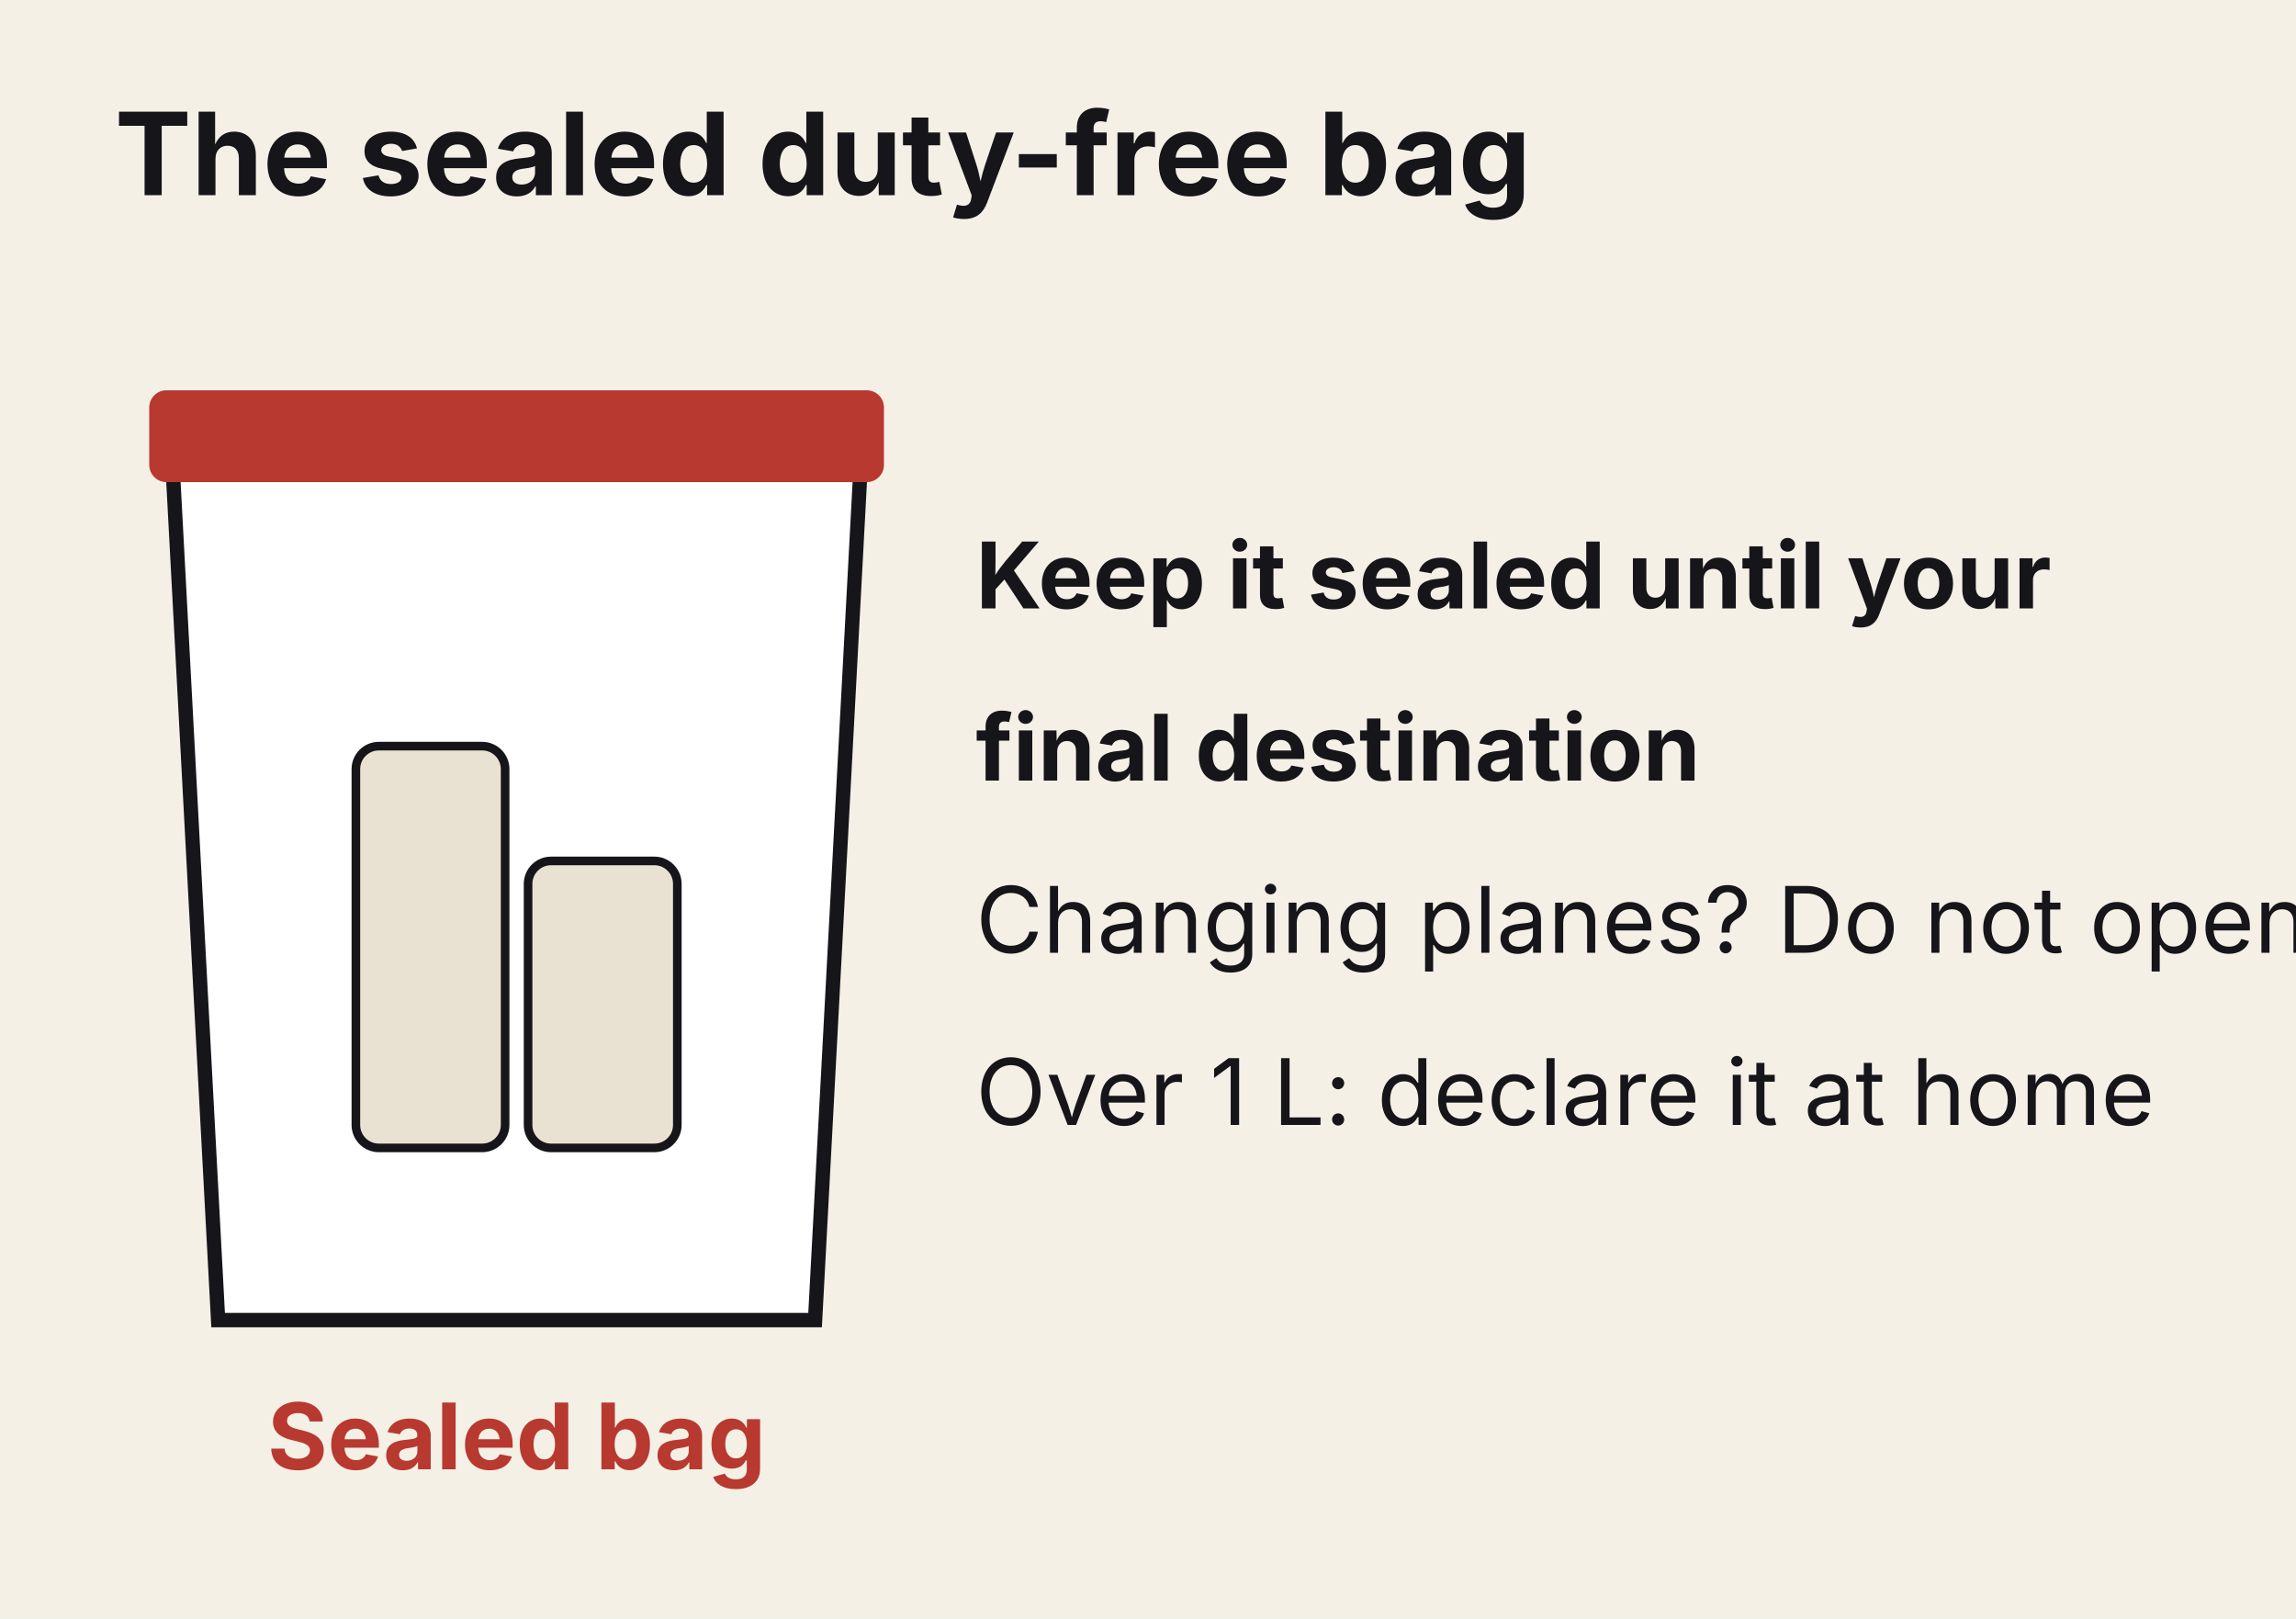
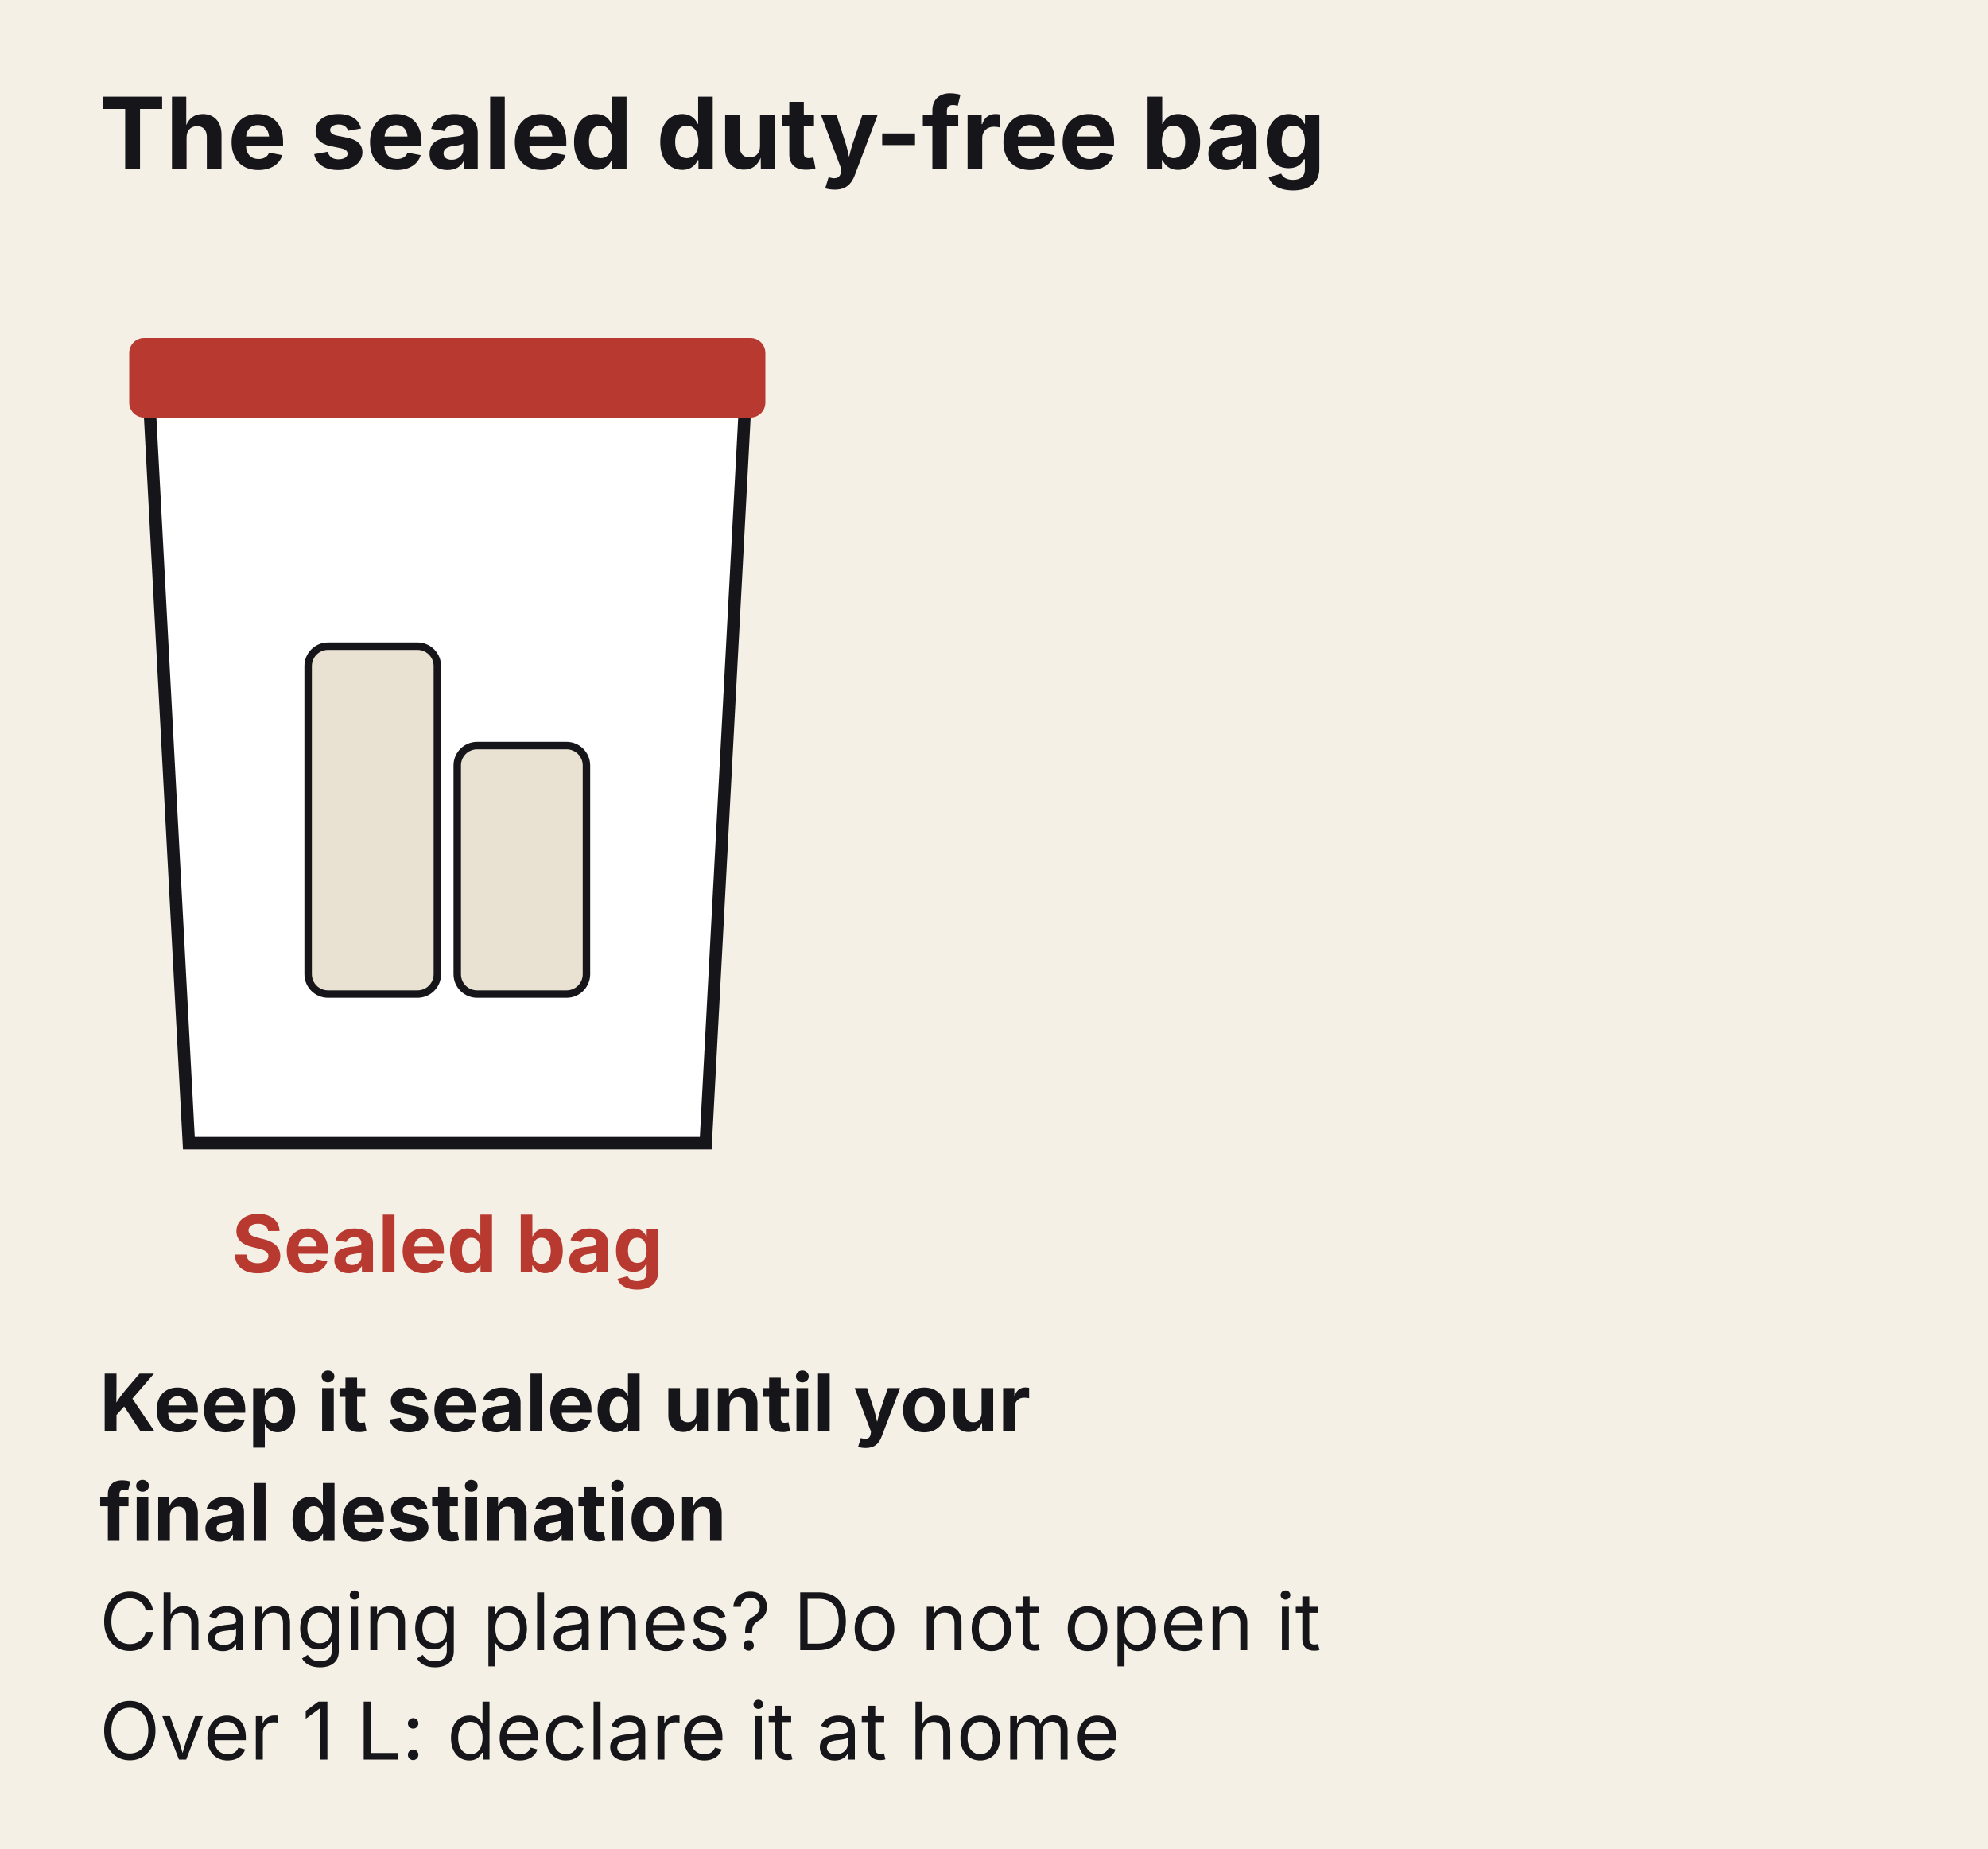
- <svg xmlns="http://www.w3.org/2000/svg" viewBox="0 0 400 282" role="img" aria-label="The sealed duty-free bag" font-family="system-ui, -apple-system, &quot;Noto Sans KR&quot;, &quot;Noto Sans JP&quot;, &quot;Noto Sans TC&quot;, sans-serif">
-   <rect width="400" height="282" fill="#f4f0e6" />
+ <svg xmlns="http://www.w3.org/2000/svg" viewBox="0 0 400 372" role="img" aria-label="The sealed duty-free bag" font-family="system-ui, -apple-system, &quot;Noto Sans KR&quot;, &quot;Noto Sans JP&quot;, &quot;Noto Sans TC&quot;, sans-serif">
+   <rect width="400" height="372" fill="#f4f0e6" />
  <text x="20" y="34" font-size="20" font-weight="700" fill="#16151a" text-anchor="start">The sealed duty-free bag</text>
  <path d="M30,80 L150,80 L142,230 L38,230 z" fill="#ffffff" stroke="#16151a" stroke-width="2.5" />
  <rect x="26" y="68" width="128" height="16" rx="3" fill="#b8392f" stroke="none" stroke-width="0" />
  <rect x="62" y="130" width="26" height="70" rx="4" fill="#e9e2d3" stroke="#16151a" stroke-width="1.5" />
  <rect x="92" y="150" width="26" height="50" rx="4" fill="#e9e2d3" stroke="#16151a" stroke-width="1.5" />
  <text x="90" y="256" font-size="16" font-weight="700" fill="#b8392f" text-anchor="middle">Sealed bag</text>
-   <text x="170" y="106" font-size="16" font-weight="700" fill="#16151a" text-anchor="start">Keep it sealed until your</text>
-   <text x="170" y="136" font-size="16" font-weight="700" fill="#16151a" text-anchor="start">final destination</text>
-   <text x="170" y="166" font-size="16" font-weight="400" fill="#16151a" text-anchor="start">Changing planes? Do not open it</text>
-   <text x="170" y="196" font-size="16" font-weight="400" fill="#16151a" text-anchor="start">Over 1 L: declare it at home</text>
+   <text x="20" y="288" font-size="16" font-weight="700" fill="#16151a" text-anchor="start">Keep it sealed until your</text>
+   <text x="20" y="310" font-size="16" font-weight="700" fill="#16151a" text-anchor="start">final destination</text>
+   <text x="20" y="332" font-size="16" font-weight="400" fill="#16151a" text-anchor="start">Changing planes? Do not open it</text>
+   <text x="20" y="354" font-size="16" font-weight="400" fill="#16151a" text-anchor="start">Over 1 L: declare it at home</text>
</svg>
